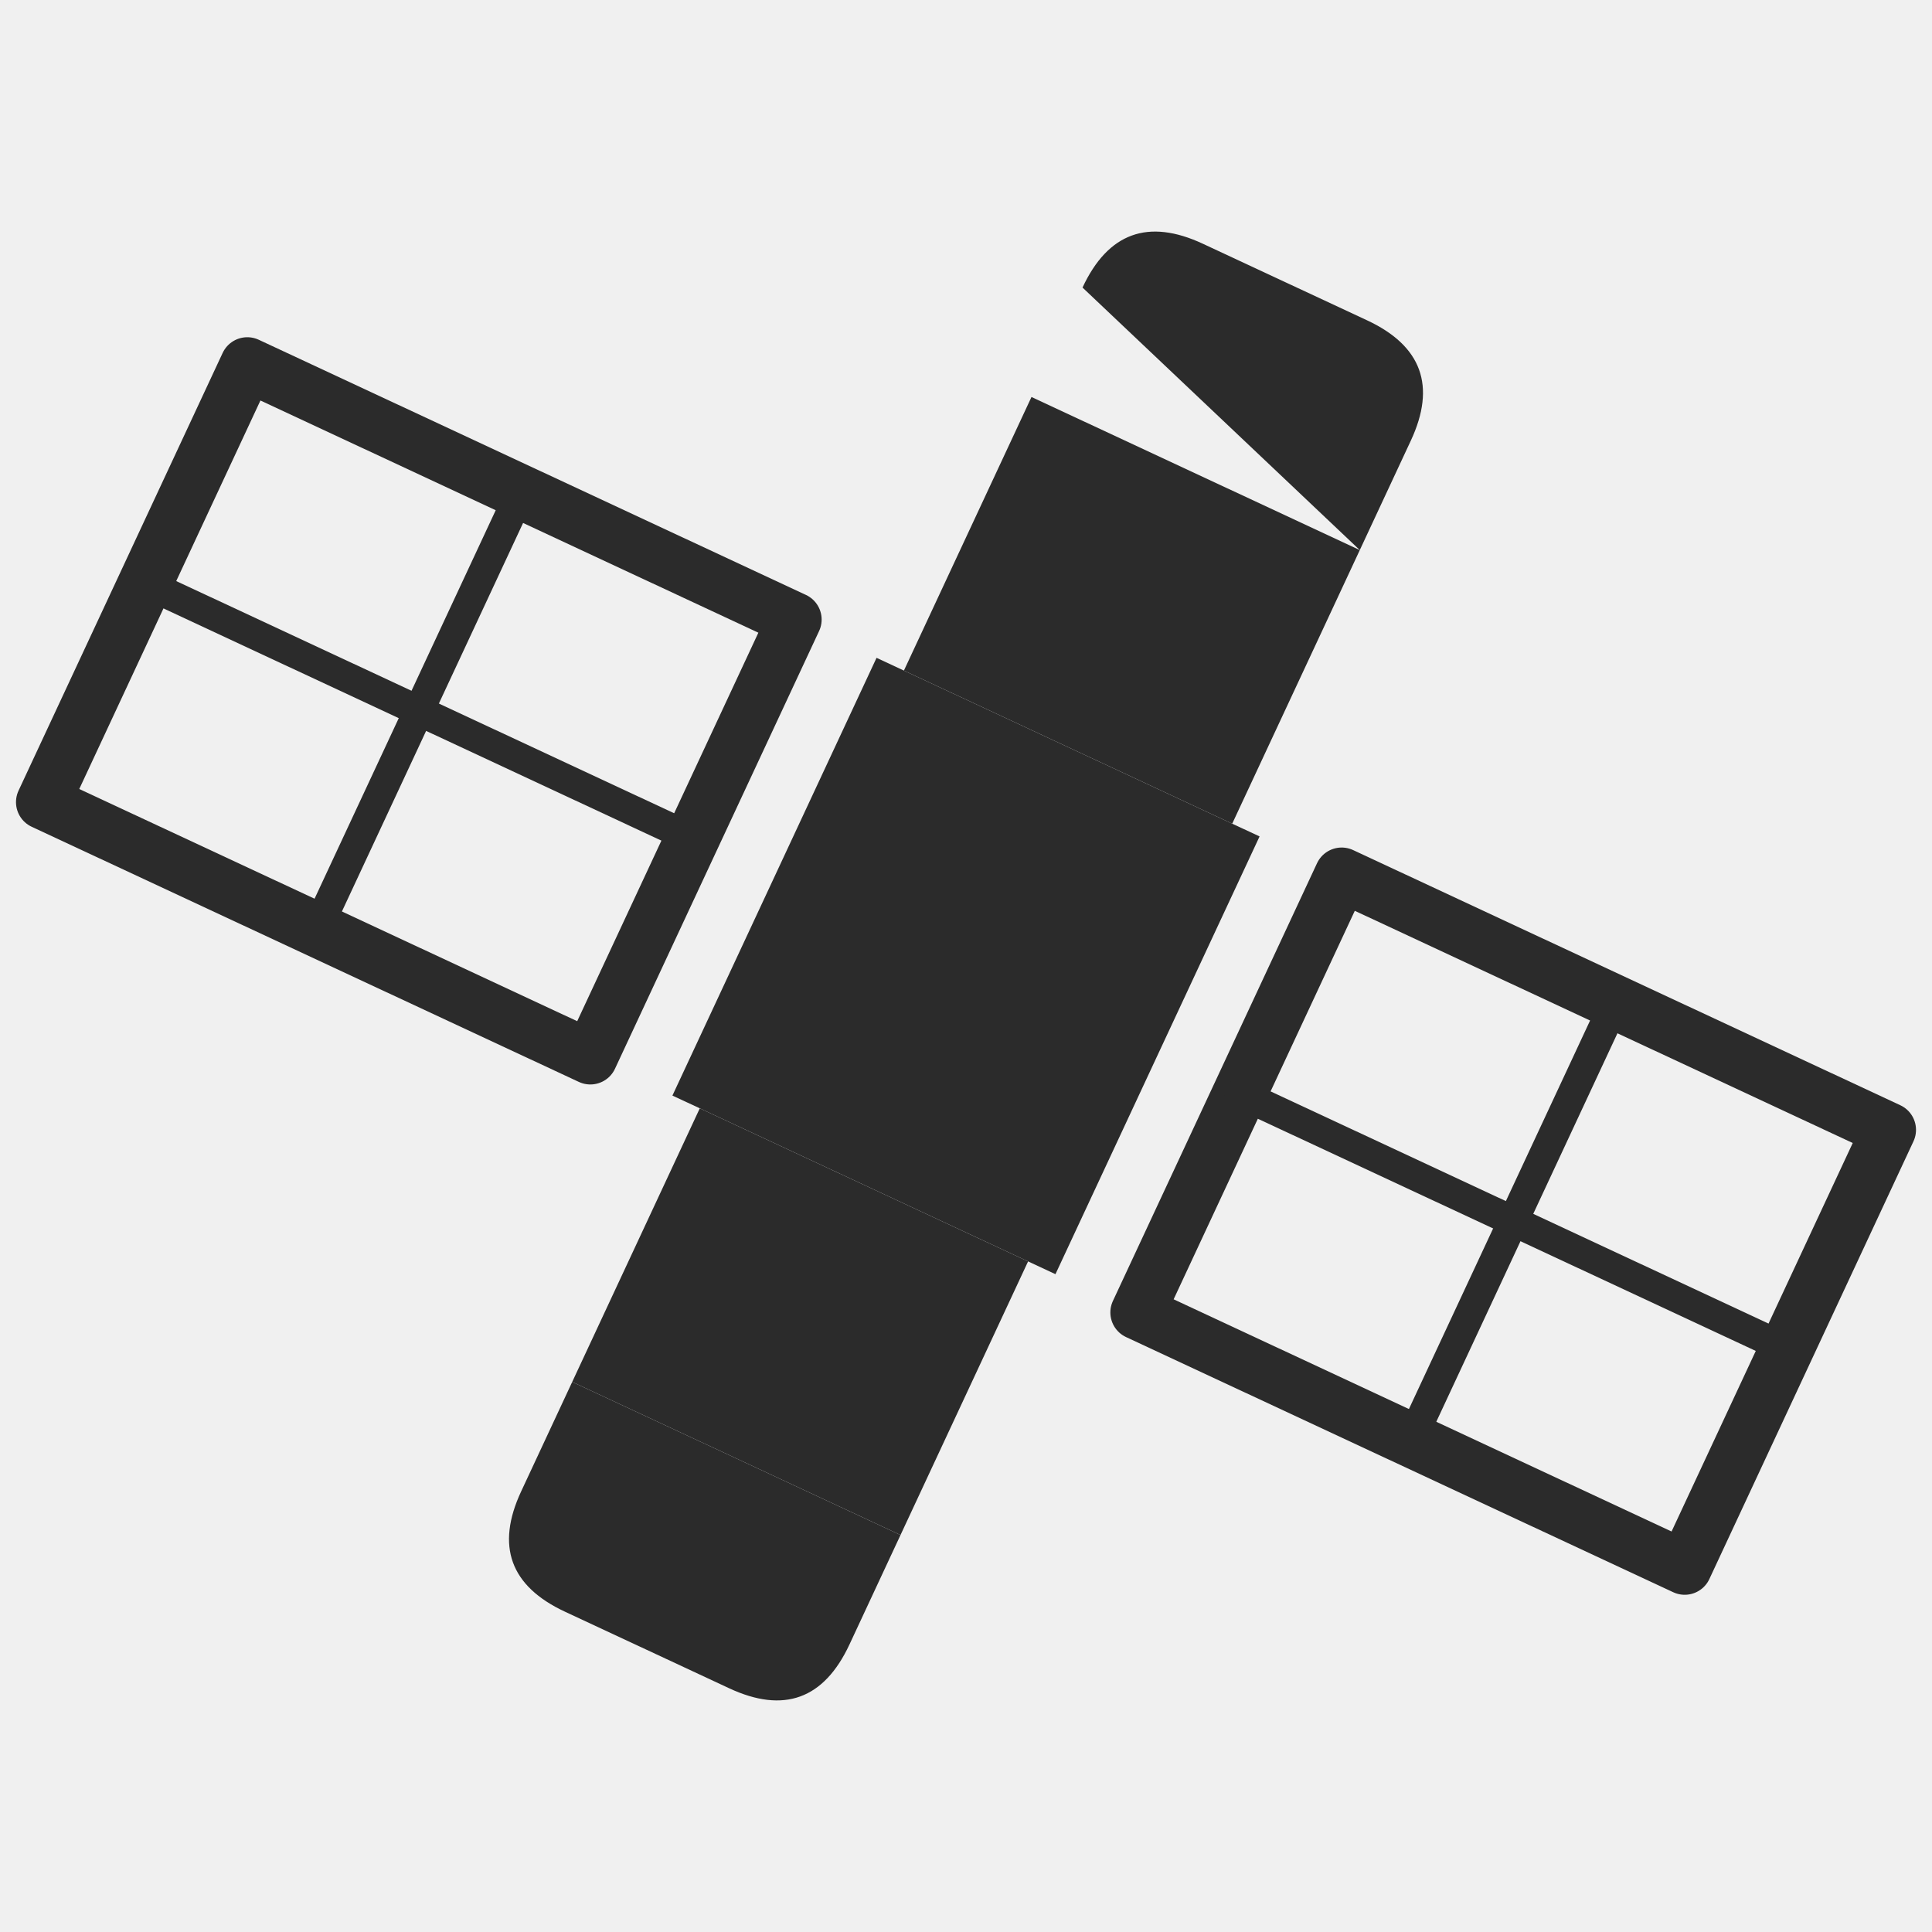
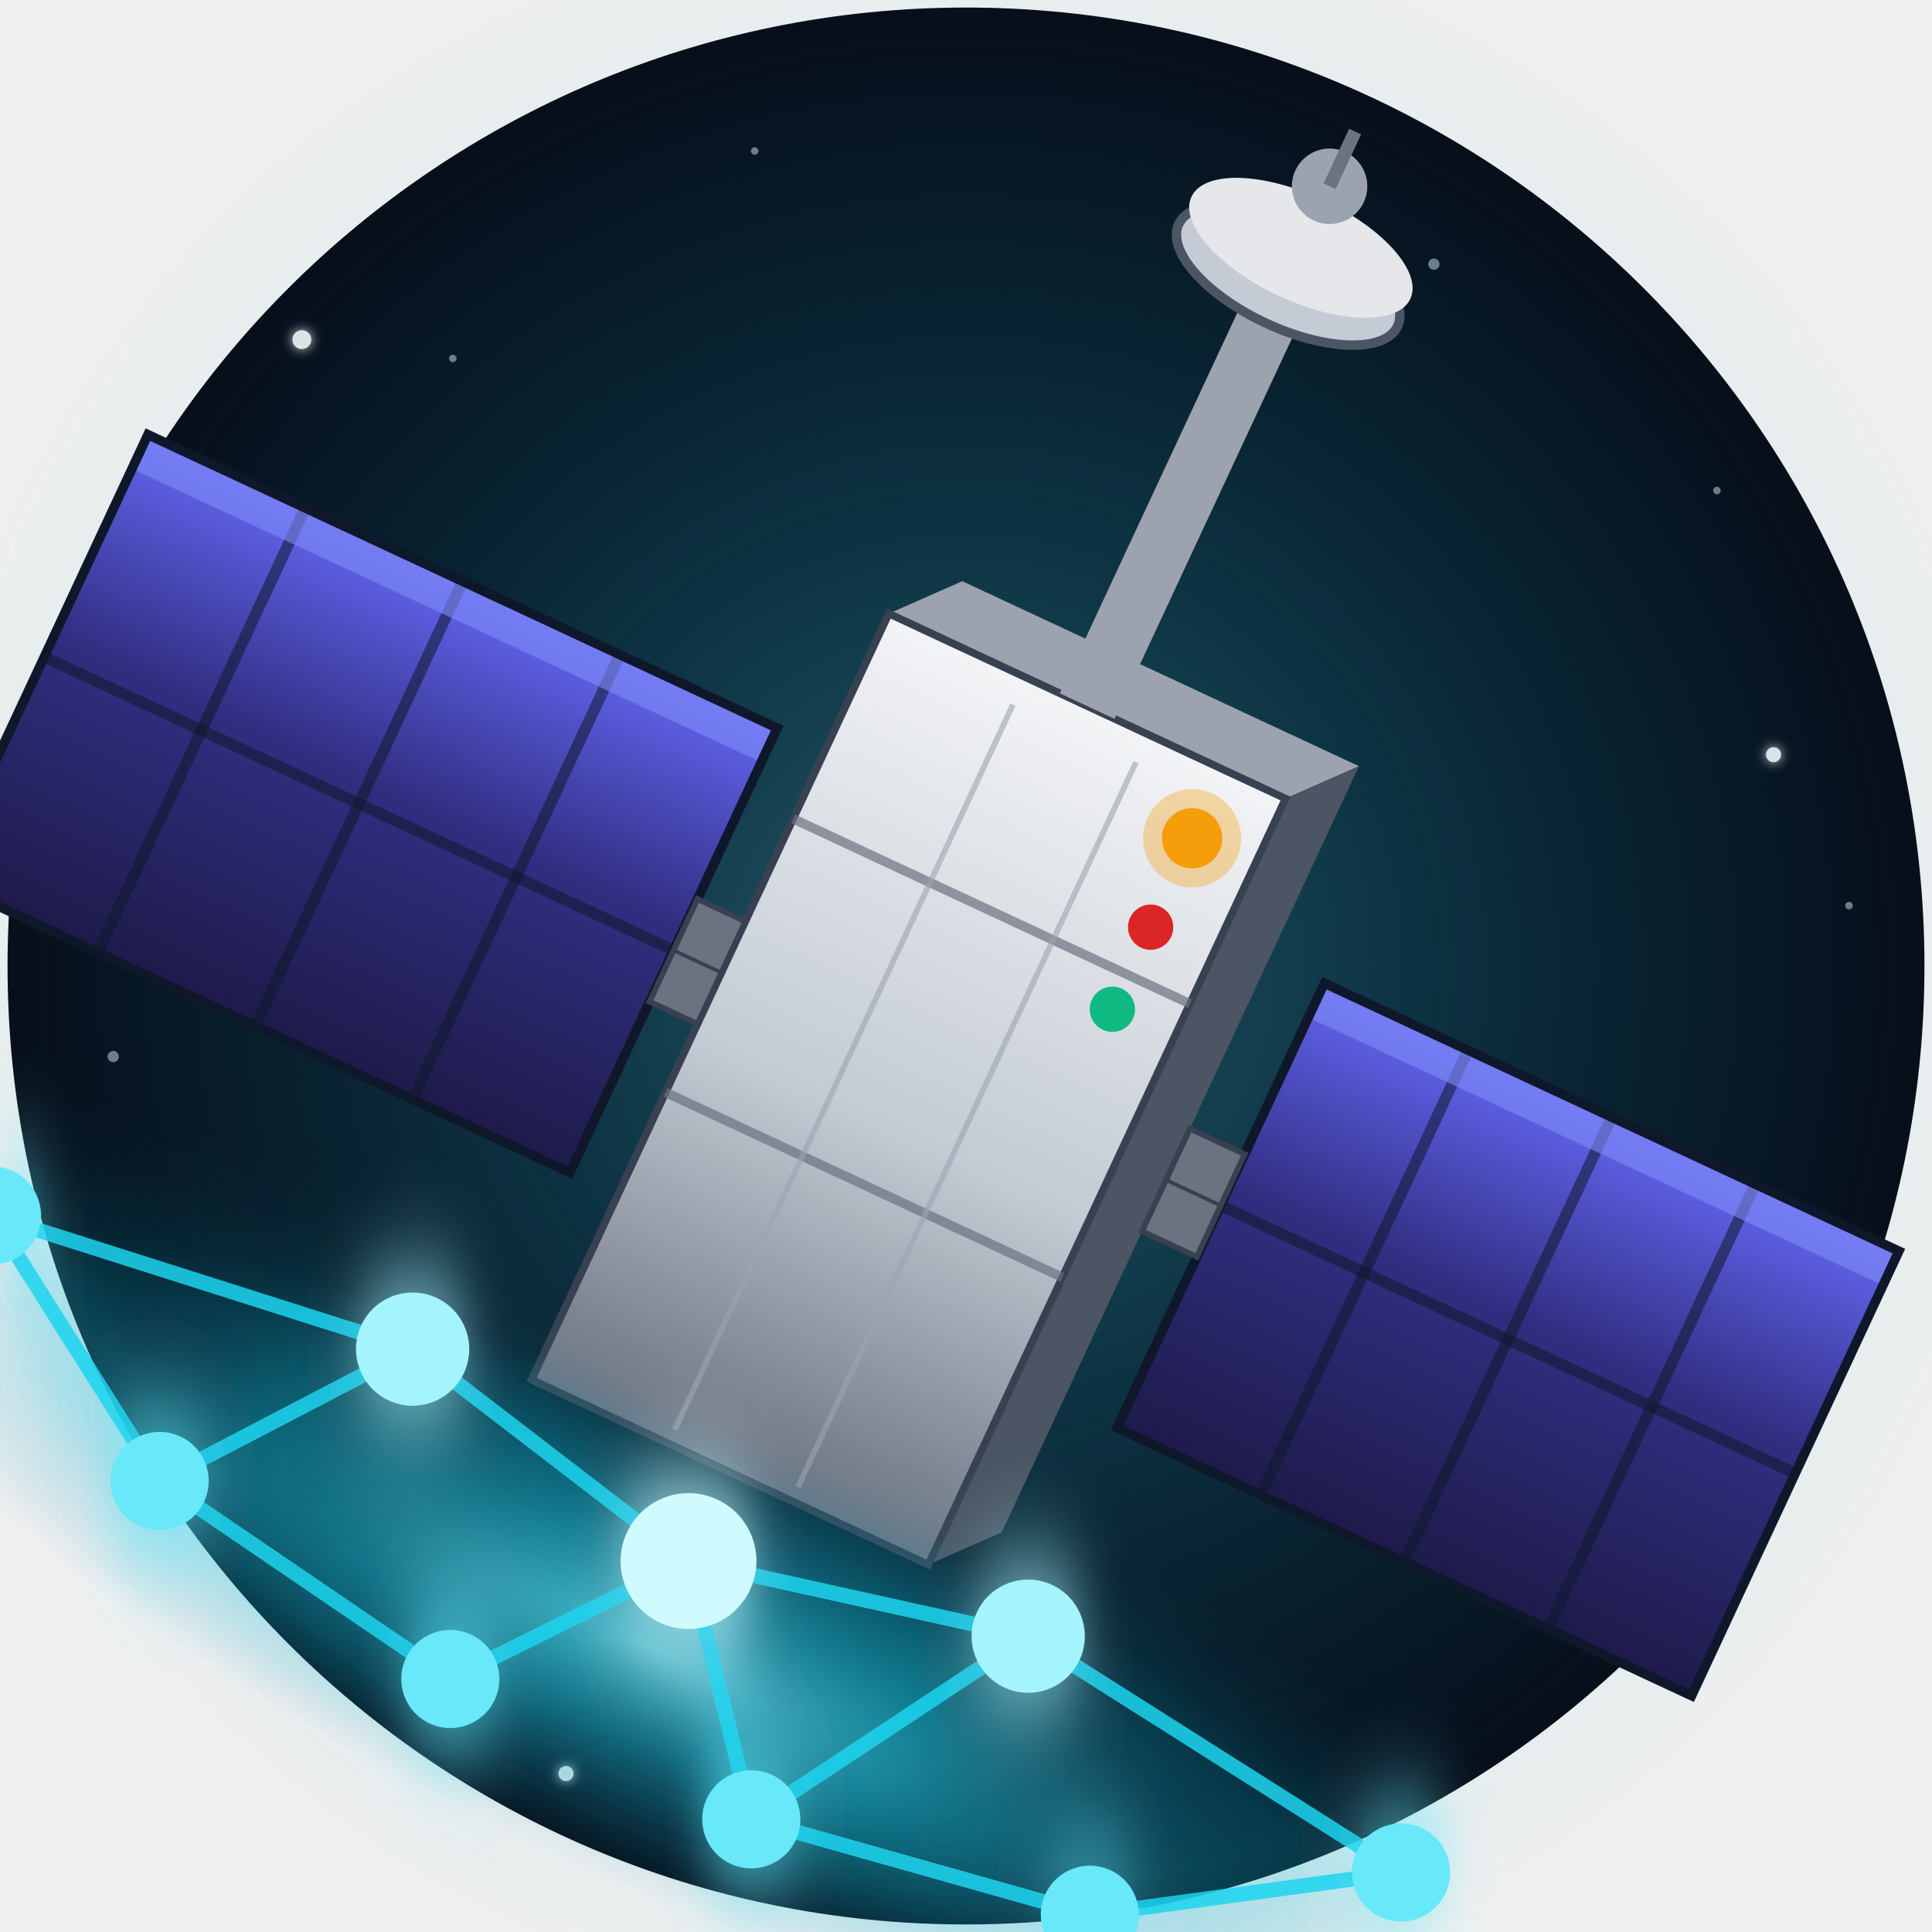
- <svg xmlns="http://www.w3.org/2000/svg" viewBox="0 0 32 32" fill="none" stroke="#2b2b2b" stroke-width="1.1" stroke-linecap="round" stroke-linejoin="round">
-   <g transform="rotate(25 16 16)">
-     <rect x="1" y="12" width="10" height="8" stroke="#2b2b2b" fill="none" stroke-width="0.9" />
-     <line x1="6" y1="12" x2="6" y2="20" stroke-width="0.5" />
-     <line x1="1" y1="16" x2="11" y2="16" stroke-width="0.5" />
-     <rect x="21" y="12" width="10" height="8" stroke="#2b2b2b" fill="none" stroke-width="0.9" />
-     <line x1="26" y1="12" x2="26" y2="20" stroke-width="0.5" />
-     <line x1="21" y1="16" x2="31" y2="16" stroke-width="0.5" />
-     <path d="M 13 5 Q 13 3.5 14.5 3.5 L 17.5 3.5 Q 19 3.5 19 5 L 19 7" fill="#2b2b2b" stroke="none" />
-     <rect x="13" y="7" width="6" height="5" fill="#2b2b2b" stroke="none" />
-     <rect x="12.5" y="12" width="7" height="8" fill="#2b2b2b" stroke="none" />
-     <rect x="13" y="20" width="6" height="5" fill="#2b2b2b" stroke="none" />
-     <path d="M 13 25 L 13 27 Q 13 28.5 14.5 28.5 L 17.5 28.5 Q 19 28.5 19 27 L 19 25" fill="#2b2b2b" stroke="none" />
+ <svg xmlns="http://www.w3.org/2000/svg" viewBox="0 0 512 512">
+   <defs>
+     <radialGradient id="space" cx="0.5" cy="0.5" r="0.75">
+       <stop offset="0%" stop-color="#0B1220" />
+       <stop offset="60%" stop-color="#060A15" />
+       <stop offset="100%" stop-color="#030510" />
+     </radialGradient>
+     <linearGradient id="panel" x1="0" y1="0" x2="0" y2="1">
+       <stop offset="0%" stop-color="#6366F1" />
+       <stop offset="45%" stop-color="#312E81" />
+       <stop offset="100%" stop-color="#1E1B4B" />
+     </linearGradient>
+     <linearGradient id="busFront" x1="0" y1="0" x2="0" y2="1">
+       <stop offset="0%" stop-color="#F3F4F6" />
+       <stop offset="55%" stop-color="#C4CBD4" />
+       <stop offset="100%" stop-color="#6B7280" />
+     </linearGradient>
+     <radialGradient id="aiGlow" cx="0.5" cy="0.5" r="0.5">
+       <stop offset="0%" stop-color="#67E8F9" stop-opacity="1" />
+       <stop offset="40%" stop-color="#22D3EE" stop-opacity="0.6" />
+       <stop offset="100%" stop-color="#0891B2" stop-opacity="0" />
+     </radialGradient>
+     <filter id="softGlow" x="-50%" y="-50%" width="200%" height="200%">
+       <feGaussianBlur stdDeviation="12" result="blur" />
+       <feMerge>
+         <feMergeNode in="blur" />
+         <feMergeNode in="SourceGraphic" />
+       </feMerge>
+     </filter>
+     <filter id="starGlow" x="-100%" y="-100%" width="300%" height="300%">
+       <feGaussianBlur stdDeviation="1.5" result="blur" />
+       <feMerge>
+         <feMergeNode in="blur" />
+         <feMergeNode in="SourceGraphic" />
+       </feMerge>
+     </filter>
+     <clipPath id="discClip">
+       <circle cx="256" cy="256" r="254" />
+     </clipPath>
+   </defs>
+   <g clip-path="url(#discClip)">
+     <rect x="0" y="0" width="512" height="512" fill="url(#space)" />
+     <g fill="#CBD5E1" opacity="0.55">
+       <circle cx="45" cy="60" r="1.5" />
+       <circle cx="120" cy="95" r="1" />
+       <circle cx="380" cy="70" r="1.5" />
+       <circle cx="455" cy="130" r="1" />
+       <circle cx="480" cy="380" r="1.5" />
+       <circle cx="60" cy="440" r="1" />
+       <circle cx="30" cy="280" r="1.5" />
+       <circle cx="490" cy="240" r="1" />
+       <circle cx="200" cy="40" r="1" />
+       <circle cx="70" cy="180" r="1" />
+       <circle cx="440" cy="470" r="1.5" />
+     </g>
+     <g fill="#FFFFFF" opacity="0.9" filter="url(#starGlow)">
+       <circle cx="80" cy="90" r="2.5" />
+       <circle cx="420" cy="45" r="2" />
+       <circle cx="30" cy="380" r="2" />
+       <circle cx="485" cy="440" r="2.5" />
+       <circle cx="150" cy="470" r="2" />
+       <circle cx="470" cy="200" r="2" />
+       <circle cx="20" cy="150" r="2" />
+     </g>
+   </g>
+   <g transform="rotate(25 256 256)">
+     <circle cx="256" cy="256" r="290" fill="url(#aiGlow)" opacity="0.32" />
+     <rect x="0" y="220" width="184" height="130" fill="url(#panel)" />
+     <line x1="46" y1="220" x2="46" y2="350" stroke="#0F172A" stroke-width="3" opacity="0.55" />
+     <line x1="92" y1="220" x2="92" y2="350" stroke="#0F172A" stroke-width="3" opacity="0.55" />
+     <line x1="138" y1="220" x2="138" y2="350" stroke="#0F172A" stroke-width="3" opacity="0.55" />
+     <line x1="0" y1="285" x2="184" y2="285" stroke="#0F172A" stroke-width="3" opacity="0.55" />
+     <rect x="0" y="220" width="184" height="10" fill="#818CF8" opacity="0.6" />
+     <rect x="0" y="220" width="184" height="130" fill="none" stroke="#0F172A" stroke-width="2.5" />
+     <rect x="344" y="220" width="168" height="130" fill="url(#panel)" />
+     <line x1="386" y1="220" x2="386" y2="350" stroke="#0F172A" stroke-width="3" opacity="0.55" />
+     <line x1="428" y1="220" x2="428" y2="350" stroke="#0F172A" stroke-width="3" opacity="0.55" />
+     <line x1="470" y1="220" x2="470" y2="350" stroke="#0F172A" stroke-width="3" opacity="0.55" />
+     <line x1="344" y1="285" x2="512" y2="285" stroke="#0F172A" stroke-width="3" opacity="0.55" />
+     <rect x="344" y="220" width="168" height="10" fill="#818CF8" opacity="0.6" />
+     <rect x="344" y="220" width="168" height="130" fill="none" stroke="#0F172A" stroke-width="2.5" />
+     <polygon points="198,180 314,180 328,164 212,164" fill="#9CA3AF" />
+     <polygon points="314,180 328,164 328,388 314,404" fill="#4B5563" />
+     <rect x="198" y="180" width="116" height="224" fill="url(#busFront)" />
+     <rect x="198" y="180" width="116" height="224" fill="none" stroke="#374151" stroke-width="2" />
+     <line x1="198" y1="240" x2="314" y2="240" stroke="#6B7280" stroke-width="2.5" opacity="0.7" />
+     <line x1="198" y1="320" x2="314" y2="320" stroke="#6B7280" stroke-width="2.5" opacity="0.7" />
+     <line x1="238" y1="188" x2="238" y2="400" stroke="#9CA3AF" stroke-width="1.5" opacity="0.6" />
+     <line x1="274" y1="188" x2="274" y2="400" stroke="#9CA3AF" stroke-width="1.5" opacity="0.6" />
+     <rect x="184" y="270" width="14" height="30" fill="#6B7280" stroke="#374151" stroke-width="1.5" />
+     <line x1="184" y1="285" x2="198" y2="285" stroke="#374151" stroke-width="1" />
+     <rect x="328" y="270" width="16" height="30" fill="#6B7280" stroke="#374151" stroke-width="1.5" />
+     <line x1="328" y1="285" x2="344" y2="285" stroke="#374151" stroke-width="1" />
+     <rect x="248" y="60" width="16" height="120" fill="#9CA3AF" />
+     <ellipse cx="256" cy="54" rx="32" ry="14" fill="#C4CBD4" stroke="#4B5563" stroke-width="2.5" />
+     <ellipse cx="256" cy="46" rx="32" ry="14" fill="#E5E7EB" />
+     <circle cx="256" cy="28" r="10" fill="#9CA3AF" />
+     <line x1="256" y1="28" x2="256" y2="12" stroke="#6B7280" stroke-width="3.5" />
+     <circle cx="296" cy="200" r="8" fill="#F59E0B" />
+     <circle cx="296" cy="200" r="13" fill="#F59E0B" opacity="0.35" />
+     <circle cx="296" cy="226" r="6" fill="#DC2626" />
+     <circle cx="296" cy="250" r="6" fill="#10B981" />
+     <ellipse cx="256" cy="455" rx="230" ry="60" fill="url(#aiGlow)" opacity="0.75" />
+     <g filter="url(#softGlow)">
+       <line x1="50" y1="425" x2="120" y2="470" stroke="#22D3EE" stroke-width="4" opacity="0.85" />
+       <line x1="50" y1="425" x2="166" y2="410" stroke="#22D3EE" stroke-width="4" opacity="0.85" />
+       <line x1="120" y1="470" x2="166" y2="410" stroke="#22D3EE" stroke-width="4" opacity="0.85" />
+       <line x1="120" y1="470" x2="212" y2="485" stroke="#22D3EE" stroke-width="4" opacity="0.85" />
+       <line x1="166" y1="410" x2="256" y2="430" stroke="#22D3EE" stroke-width="4" opacity="0.85" />
+       <line x1="212" y1="485" x2="256" y2="430" stroke="#22D3EE" stroke-width="4" opacity="0.85" />
+       <line x1="256" y1="430" x2="300" y2="485" stroke="#22D3EE" stroke-width="4" opacity="0.85" />
+       <line x1="256" y1="430" x2="346" y2="410" stroke="#22D3EE" stroke-width="4" opacity="0.85" />
+       <line x1="300" y1="485" x2="346" y2="410" stroke="#22D3EE" stroke-width="4" opacity="0.85" />
+       <line x1="300" y1="485" x2="392" y2="470" stroke="#22D3EE" stroke-width="4" opacity="0.85" />
+       <line x1="346" y1="410" x2="462" y2="425" stroke="#22D3EE" stroke-width="4" opacity="0.85" />
+       <line x1="392" y1="470" x2="462" y2="425" stroke="#22D3EE" stroke-width="4" opacity="0.85" />
+       <circle cx="50" cy="425" r="13" fill="#67E8F9" />
+       <circle cx="120" cy="470" r="13" fill="#67E8F9" />
+       <circle cx="166" cy="410" r="15" fill="#A5F3FC" />
+       <circle cx="212" cy="485" r="13" fill="#67E8F9" />
+       <circle cx="256" cy="430" r="18" fill="#CFFAFE" />
+       <circle cx="300" cy="485" r="13" fill="#67E8F9" />
+       <circle cx="346" cy="410" r="15" fill="#A5F3FC" />
+       <circle cx="392" cy="470" r="13" fill="#67E8F9" />
+       <circle cx="462" cy="425" r="13" fill="#67E8F9" />
+     </g>
  </g>
</svg>
